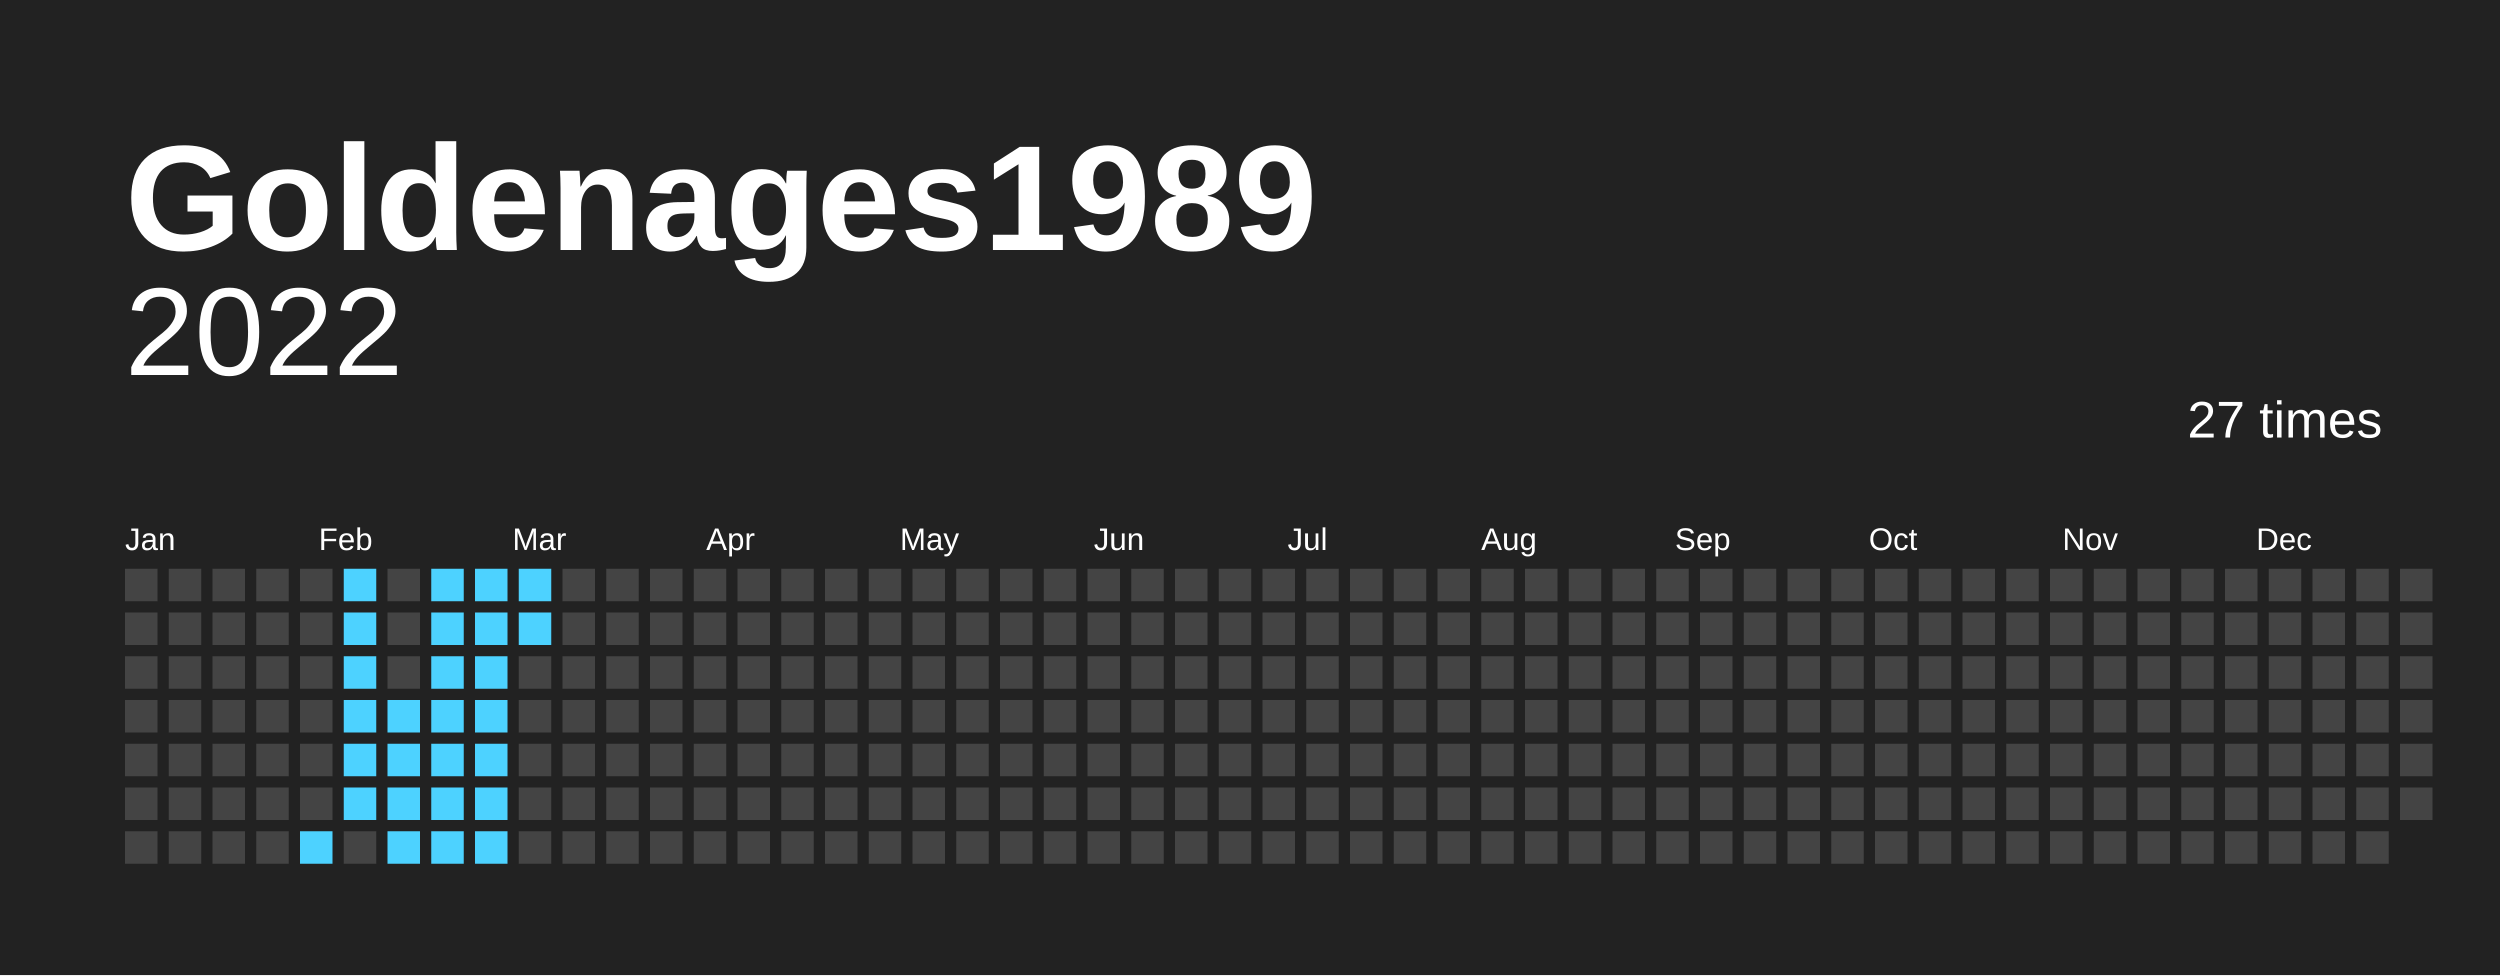
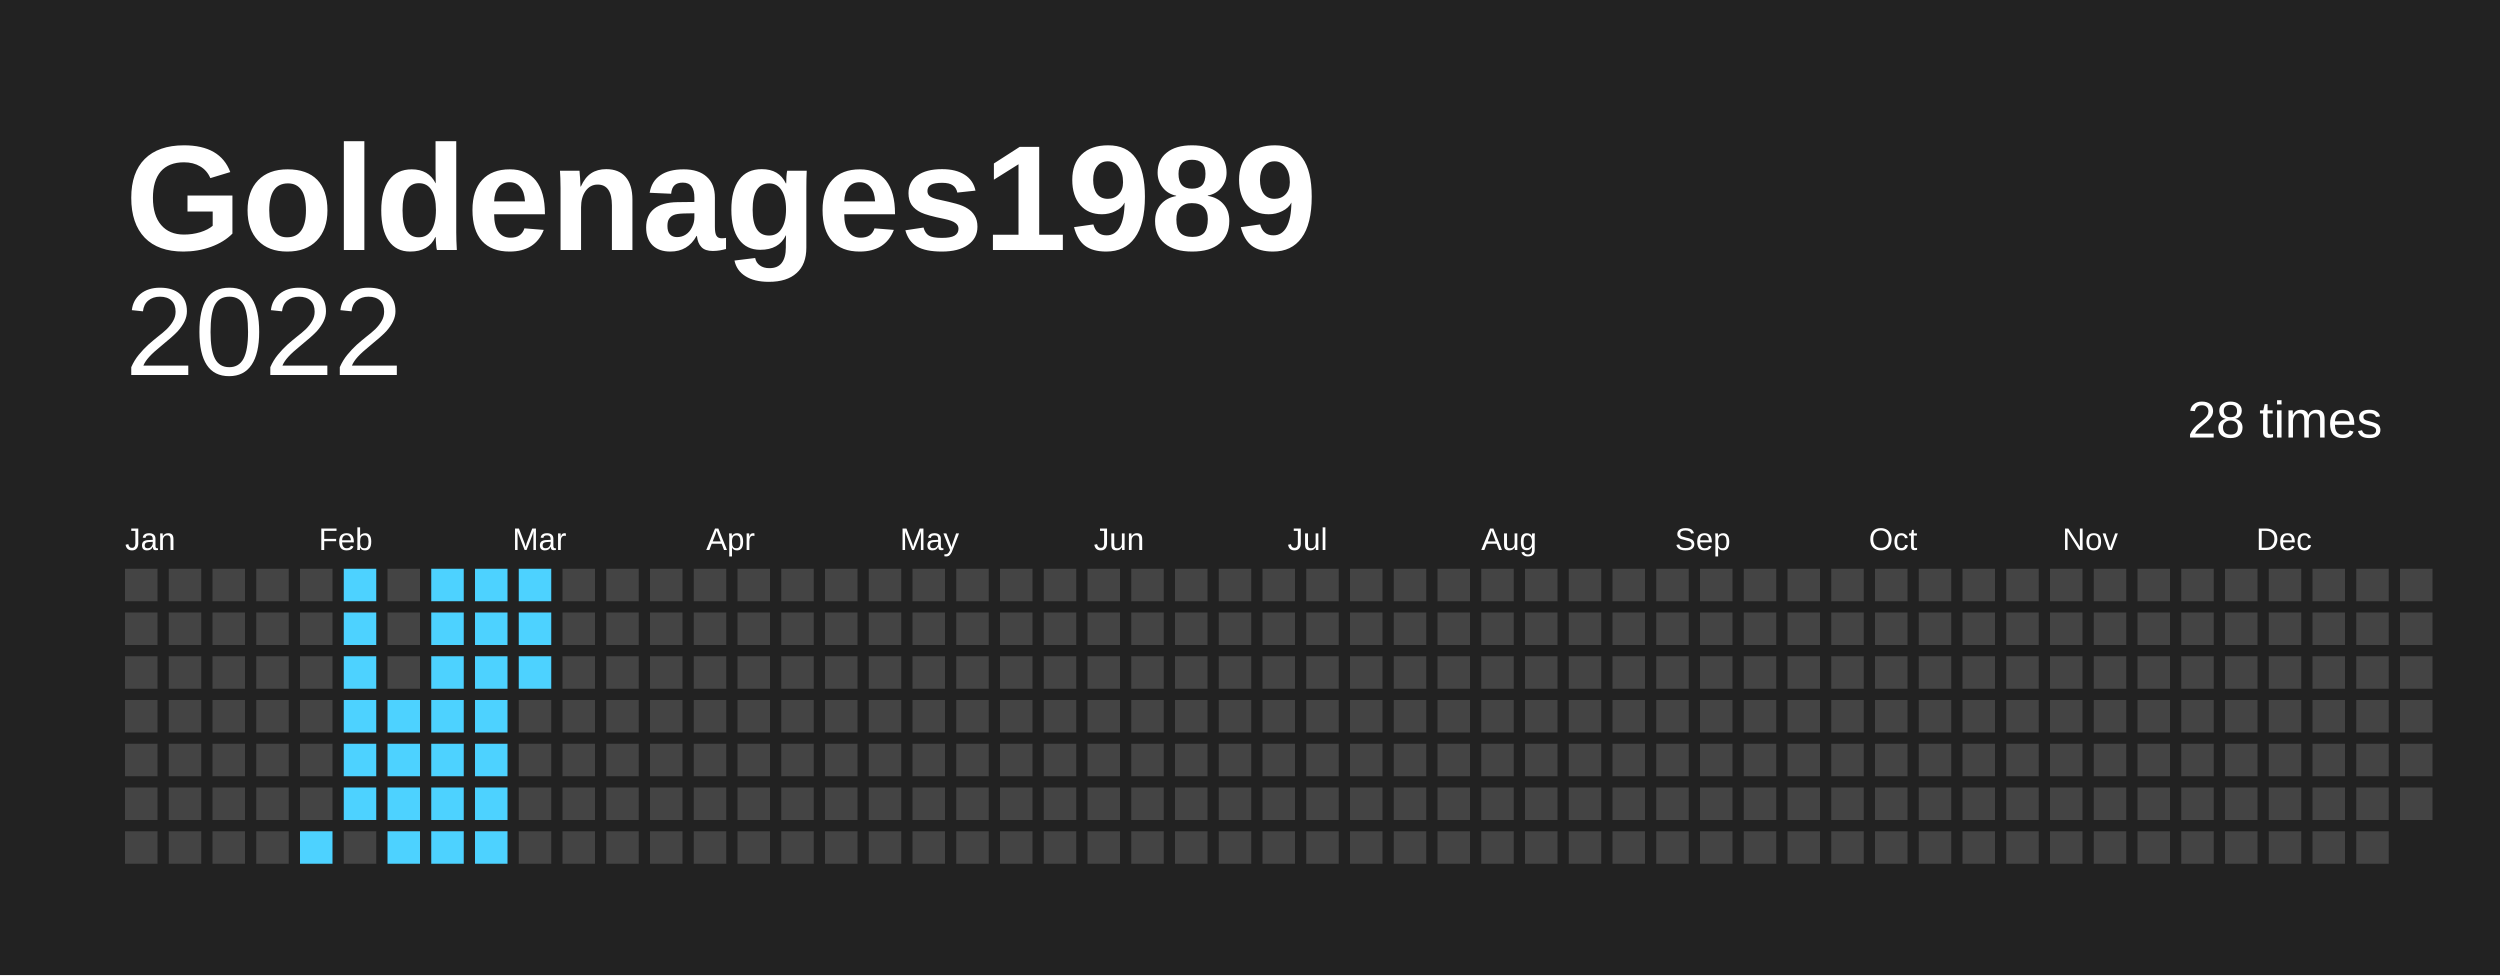
<svg xmlns="http://www.w3.org/2000/svg" baseProfile="full" height="78mm" version="1.1" viewBox="0,0,200,78" width="200mm">
  <defs />
  <rect fill="#222222" height="78" width="200" x="0" y="0" />
  <text fill="#FFFFFF" style="font-size:12px; font-family:Arial; font-weight:bold;" x="10" y="20">Goldenages1989</text>
  <text alignment-baseline="hanging" fill="#FFFFFF" style="font-size:10.0px; font-family:Arial;" x="10" y="30">2022</text>
-   <text alignment-baseline="hanging" fill="#FFFFFF" style="font-size:4.125px; font-family:Arial;" x="175" y="35">27 times</text>
+   <text alignment-baseline="hanging" fill="#FFFFFF" style="font-size:4.125px; font-family:Arial;" x="175" y="35">28 times</text>
  <text fill="#FFFFFF" style="font-size:2.5px; font-family:Arial" x="10.0" y="44">Jan</text>
  <text fill="#FFFFFF" style="font-size:2.5px; font-family:Arial" x="25.5" y="44">Feb</text>
  <text fill="#FFFFFF" style="font-size:2.5px; font-family:Arial" x="41.0" y="44">Mar</text>
  <text fill="#FFFFFF" style="font-size:2.5px; font-family:Arial" x="56.5" y="44">Apr</text>
  <text fill="#FFFFFF" style="font-size:2.5px; font-family:Arial" x="72.0" y="44">May</text>
  <text fill="#FFFFFF" style="font-size:2.5px; font-family:Arial" x="87.5" y="44">Jun</text>
  <text fill="#FFFFFF" style="font-size:2.5px; font-family:Arial" x="103.0" y="44">Jul</text>
  <text fill="#FFFFFF" style="font-size:2.5px; font-family:Arial" x="118.5" y="44">Aug</text>
  <text fill="#FFFFFF" style="font-size:2.5px; font-family:Arial" x="134.0" y="44">Sep</text>
  <text fill="#FFFFFF" style="font-size:2.5px; font-family:Arial" x="149.5" y="44">Oct</text>
  <text fill="#FFFFFF" style="font-size:2.5px; font-family:Arial" x="165.0" y="44">Nov</text>
  <text fill="#FFFFFF" style="font-size:2.5px; font-family:Arial" x="180.5" y="44">Dec</text>
  <rect fill="#444444" height="2.6" width="2.6" x="10.0" y="45.5" />
  <rect fill="#444444" height="2.6" width="2.6" x="10.0" y="49.0" />
  <rect fill="#444444" height="2.6" width="2.6" x="10.0" y="52.5" />
  <rect fill="#444444" height="2.6" width="2.6" x="10.0" y="56.0" />
  <rect fill="#444444" height="2.6" width="2.6" x="10.0" y="59.5" />
  <rect fill="#444444" height="2.6" width="2.6" x="10.0" y="63.0" />
  <rect fill="#444444" height="2.6" width="2.6" x="10.0" y="66.5" />
  <rect fill="#444444" height="2.6" width="2.6" x="13.5" y="45.5" />
  <rect fill="#444444" height="2.6" width="2.6" x="13.5" y="49.0" />
  <rect fill="#444444" height="2.6" width="2.6" x="13.5" y="52.5" />
  <rect fill="#444444" height="2.6" width="2.6" x="13.5" y="56.0" />
  <rect fill="#444444" height="2.6" width="2.6" x="13.5" y="59.5" />
  <rect fill="#444444" height="2.6" width="2.6" x="13.5" y="63.0" />
  <rect fill="#444444" height="2.6" width="2.6" x="13.5" y="66.5" />
  <rect fill="#444444" height="2.6" width="2.6" x="17.0" y="45.5" />
  <rect fill="#444444" height="2.6" width="2.6" x="17.0" y="49.0" />
  <rect fill="#444444" height="2.6" width="2.6" x="17.0" y="52.5" />
  <rect fill="#444444" height="2.6" width="2.6" x="17.0" y="56.0" />
  <rect fill="#444444" height="2.6" width="2.6" x="17.0" y="59.5" />
  <rect fill="#444444" height="2.6" width="2.6" x="17.0" y="63.0" />
  <rect fill="#444444" height="2.6" width="2.6" x="17.0" y="66.5" />
  <rect fill="#444444" height="2.6" width="2.6" x="20.5" y="45.5" />
  <rect fill="#444444" height="2.6" width="2.6" x="20.5" y="49.0" />
  <rect fill="#444444" height="2.6" width="2.6" x="20.5" y="52.5" />
  <rect fill="#444444" height="2.6" width="2.6" x="20.5" y="56.0" />
  <rect fill="#444444" height="2.6" width="2.6" x="20.5" y="59.5" />
  <rect fill="#444444" height="2.6" width="2.6" x="20.5" y="63.0" />
  <rect fill="#444444" height="2.6" width="2.6" x="20.5" y="66.5" />
  <rect fill="#444444" height="2.6" width="2.6" x="24.0" y="45.5" />
  <rect fill="#444444" height="2.6" width="2.6" x="24.0" y="49.0" />
  <rect fill="#444444" height="2.6" width="2.6" x="24.0" y="52.5" />
  <rect fill="#444444" height="2.6" width="2.6" x="24.0" y="56.0" />
  <rect fill="#444444" height="2.6" width="2.6" x="24.0" y="59.5" />
  <rect fill="#444444" height="2.6" width="2.6" x="24.0" y="63.0" />
  <rect fill="#4DD2FF" height="2.6" width="2.6" x="24.0" y="66.5" />
  <rect fill="#4DD2FF" height="2.6" width="2.6" x="27.5" y="45.5" />
  <rect fill="#4DD2FF" height="2.6" width="2.6" x="27.5" y="49.0" />
  <rect fill="#4DD2FF" height="2.6" width="2.6" x="27.5" y="52.5" />
  <rect fill="#4DD2FF" height="2.6" width="2.6" x="27.5" y="56.0" />
  <rect fill="#4DD2FF" height="2.6" width="2.6" x="27.5" y="59.5" />
  <rect fill="#4DD2FF" height="2.6" width="2.6" x="27.5" y="63.0" />
  <rect fill="#444444" height="2.6" width="2.6" x="27.5" y="66.5" />
  <rect fill="#444444" height="2.6" width="2.6" x="31.0" y="45.5" />
  <rect fill="#444444" height="2.6" width="2.6" x="31.0" y="49.0" />
  <rect fill="#444444" height="2.6" width="2.6" x="31.0" y="52.5" />
  <rect fill="#4DD2FF" height="2.6" width="2.6" x="31.0" y="56.0" />
  <rect fill="#4DD2FF" height="2.6" width="2.6" x="31.0" y="59.5" />
  <rect fill="#4DD2FF" height="2.6" width="2.6" x="31.0" y="63.0" />
  <rect fill="#4DD2FF" height="2.6" width="2.6" x="31.0" y="66.5" />
  <rect fill="#4DD2FF" height="2.6" width="2.6" x="34.5" y="45.5" />
  <rect fill="#4DD2FF" height="2.6" width="2.6" x="34.5" y="49.0" />
  <rect fill="#4DD2FF" height="2.6" width="2.6" x="34.5" y="52.5" />
  <rect fill="#4DD2FF" height="2.6" width="2.6" x="34.5" y="56.0" />
  <rect fill="#4DD2FF" height="2.6" width="2.6" x="34.5" y="59.5" />
  <rect fill="#4DD2FF" height="2.6" width="2.6" x="34.5" y="63.0" />
  <rect fill="#4DD2FF" height="2.6" width="2.6" x="34.5" y="66.5" />
  <rect fill="#4DD2FF" height="2.6" width="2.6" x="38.0" y="45.5" />
  <rect fill="#4DD2FF" height="2.6" width="2.6" x="38.0" y="49.0" />
  <rect fill="#4DD2FF" height="2.6" width="2.6" x="38.0" y="52.5" />
  <rect fill="#4DD2FF" height="2.6" width="2.6" x="38.0" y="56.0" />
  <rect fill="#4DD2FF" height="2.6" width="2.6" x="38.0" y="59.5" />
  <rect fill="#4DD2FF" height="2.6" width="2.6" x="38.0" y="63.0" />
  <rect fill="#4DD2FF" height="2.6" width="2.6" x="38.0" y="66.5" />
  <rect fill="#4DD2FF" height="2.6" width="2.6" x="41.5" y="45.5" />
  <rect fill="#4DD2FF" height="2.6" width="2.6" x="41.5" y="49.0" />
-   <rect fill="#444444" height="2.6" width="2.6" x="41.5" y="52.5" />
+   <rect fill="#4DD2FF" height="2.6" width="2.6" x="41.5" y="52.5" />
  <rect fill="#444444" height="2.6" width="2.6" x="41.5" y="56.0" />
  <rect fill="#444444" height="2.6" width="2.6" x="41.5" y="59.5" />
  <rect fill="#444444" height="2.6" width="2.6" x="41.5" y="63.0" />
  <rect fill="#444444" height="2.6" width="2.6" x="41.5" y="66.5" />
  <rect fill="#444444" height="2.6" width="2.6" x="45.0" y="45.5" />
  <rect fill="#444444" height="2.6" width="2.6" x="45.0" y="49.0" />
  <rect fill="#444444" height="2.6" width="2.6" x="45.0" y="52.5" />
  <rect fill="#444444" height="2.6" width="2.6" x="45.0" y="56.0" />
  <rect fill="#444444" height="2.6" width="2.6" x="45.0" y="59.5" />
  <rect fill="#444444" height="2.6" width="2.6" x="45.0" y="63.0" />
  <rect fill="#444444" height="2.6" width="2.6" x="45.0" y="66.5" />
  <rect fill="#444444" height="2.6" width="2.6" x="48.5" y="45.5" />
  <rect fill="#444444" height="2.6" width="2.6" x="48.5" y="49.0" />
  <rect fill="#444444" height="2.6" width="2.6" x="48.5" y="52.5" />
  <rect fill="#444444" height="2.6" width="2.6" x="48.5" y="56.0" />
  <rect fill="#444444" height="2.6" width="2.6" x="48.5" y="59.5" />
  <rect fill="#444444" height="2.6" width="2.6" x="48.5" y="63.0" />
  <rect fill="#444444" height="2.6" width="2.6" x="48.5" y="66.5" />
  <rect fill="#444444" height="2.6" width="2.6" x="52.0" y="45.5" />
  <rect fill="#444444" height="2.6" width="2.6" x="52.0" y="49.0" />
  <rect fill="#444444" height="2.6" width="2.6" x="52.0" y="52.5" />
  <rect fill="#444444" height="2.6" width="2.6" x="52.0" y="56.0" />
  <rect fill="#444444" height="2.6" width="2.6" x="52.0" y="59.5" />
  <rect fill="#444444" height="2.6" width="2.6" x="52.0" y="63.0" />
  <rect fill="#444444" height="2.6" width="2.6" x="52.0" y="66.5" />
  <rect fill="#444444" height="2.6" width="2.6" x="55.5" y="45.5" />
  <rect fill="#444444" height="2.6" width="2.6" x="55.5" y="49.0" />
  <rect fill="#444444" height="2.6" width="2.6" x="55.5" y="52.5" />
  <rect fill="#444444" height="2.6" width="2.6" x="55.5" y="56.0" />
  <rect fill="#444444" height="2.6" width="2.6" x="55.5" y="59.5" />
  <rect fill="#444444" height="2.6" width="2.6" x="55.5" y="63.0" />
  <rect fill="#444444" height="2.6" width="2.6" x="55.5" y="66.5" />
  <rect fill="#444444" height="2.6" width="2.6" x="59.0" y="45.5" />
  <rect fill="#444444" height="2.6" width="2.6" x="59.0" y="49.0" />
  <rect fill="#444444" height="2.6" width="2.6" x="59.0" y="52.5" />
  <rect fill="#444444" height="2.6" width="2.6" x="59.0" y="56.0" />
  <rect fill="#444444" height="2.6" width="2.6" x="59.0" y="59.5" />
  <rect fill="#444444" height="2.6" width="2.6" x="59.0" y="63.0" />
  <rect fill="#444444" height="2.6" width="2.6" x="59.0" y="66.5" />
  <rect fill="#444444" height="2.6" width="2.6" x="62.5" y="45.5" />
  <rect fill="#444444" height="2.6" width="2.6" x="62.5" y="49.0" />
  <rect fill="#444444" height="2.6" width="2.6" x="62.5" y="52.5" />
  <rect fill="#444444" height="2.6" width="2.6" x="62.5" y="56.0" />
  <rect fill="#444444" height="2.6" width="2.6" x="62.5" y="59.5" />
  <rect fill="#444444" height="2.6" width="2.6" x="62.5" y="63.0" />
  <rect fill="#444444" height="2.6" width="2.6" x="62.5" y="66.5" />
  <rect fill="#444444" height="2.6" width="2.6" x="66.0" y="45.5" />
  <rect fill="#444444" height="2.6" width="2.6" x="66.0" y="49.0" />
  <rect fill="#444444" height="2.6" width="2.6" x="66.0" y="52.5" />
  <rect fill="#444444" height="2.6" width="2.6" x="66.0" y="56.0" />
  <rect fill="#444444" height="2.6" width="2.6" x="66.0" y="59.5" />
  <rect fill="#444444" height="2.6" width="2.6" x="66.0" y="63.0" />
  <rect fill="#444444" height="2.6" width="2.6" x="66.0" y="66.5" />
  <rect fill="#444444" height="2.6" width="2.6" x="69.5" y="45.5" />
  <rect fill="#444444" height="2.6" width="2.6" x="69.5" y="49.0" />
  <rect fill="#444444" height="2.6" width="2.6" x="69.5" y="52.5" />
  <rect fill="#444444" height="2.6" width="2.6" x="69.5" y="56.0" />
  <rect fill="#444444" height="2.6" width="2.6" x="69.5" y="59.5" />
  <rect fill="#444444" height="2.6" width="2.6" x="69.5" y="63.0" />
  <rect fill="#444444" height="2.6" width="2.6" x="69.5" y="66.5" />
  <rect fill="#444444" height="2.6" width="2.6" x="73.0" y="45.5" />
  <rect fill="#444444" height="2.6" width="2.6" x="73.0" y="49.0" />
  <rect fill="#444444" height="2.6" width="2.6" x="73.0" y="52.5" />
  <rect fill="#444444" height="2.6" width="2.6" x="73.0" y="56.0" />
  <rect fill="#444444" height="2.6" width="2.6" x="73.0" y="59.5" />
  <rect fill="#444444" height="2.6" width="2.6" x="73.0" y="63.0" />
  <rect fill="#444444" height="2.6" width="2.6" x="73.0" y="66.5" />
  <rect fill="#444444" height="2.6" width="2.6" x="76.5" y="45.5" />
  <rect fill="#444444" height="2.6" width="2.6" x="76.5" y="49.0" />
  <rect fill="#444444" height="2.6" width="2.6" x="76.5" y="52.5" />
  <rect fill="#444444" height="2.6" width="2.6" x="76.5" y="56.0" />
  <rect fill="#444444" height="2.6" width="2.6" x="76.5" y="59.5" />
  <rect fill="#444444" height="2.6" width="2.6" x="76.5" y="63.0" />
  <rect fill="#444444" height="2.6" width="2.6" x="76.5" y="66.5" />
  <rect fill="#444444" height="2.6" width="2.6" x="80.0" y="45.5" />
  <rect fill="#444444" height="2.6" width="2.6" x="80.0" y="49.0" />
  <rect fill="#444444" height="2.6" width="2.6" x="80.0" y="52.5" />
  <rect fill="#444444" height="2.6" width="2.6" x="80.0" y="56.0" />
  <rect fill="#444444" height="2.6" width="2.6" x="80.0" y="59.5" />
  <rect fill="#444444" height="2.6" width="2.6" x="80.0" y="63.0" />
  <rect fill="#444444" height="2.6" width="2.6" x="80.0" y="66.5" />
  <rect fill="#444444" height="2.6" width="2.6" x="83.5" y="45.5" />
  <rect fill="#444444" height="2.6" width="2.6" x="83.5" y="49.0" />
  <rect fill="#444444" height="2.6" width="2.6" x="83.5" y="52.5" />
  <rect fill="#444444" height="2.6" width="2.6" x="83.5" y="56.0" />
  <rect fill="#444444" height="2.6" width="2.6" x="83.5" y="59.5" />
  <rect fill="#444444" height="2.6" width="2.6" x="83.5" y="63.0" />
  <rect fill="#444444" height="2.6" width="2.6" x="83.5" y="66.5" />
  <rect fill="#444444" height="2.6" width="2.6" x="87.0" y="45.5" />
  <rect fill="#444444" height="2.6" width="2.6" x="87.0" y="49.0" />
  <rect fill="#444444" height="2.6" width="2.6" x="87.0" y="52.5" />
  <rect fill="#444444" height="2.6" width="2.6" x="87.0" y="56.0" />
  <rect fill="#444444" height="2.6" width="2.6" x="87.0" y="59.5" />
  <rect fill="#444444" height="2.6" width="2.6" x="87.0" y="63.0" />
  <rect fill="#444444" height="2.6" width="2.6" x="87.0" y="66.5" />
  <rect fill="#444444" height="2.6" width="2.6" x="90.5" y="45.5" />
  <rect fill="#444444" height="2.6" width="2.6" x="90.5" y="49.0" />
  <rect fill="#444444" height="2.6" width="2.6" x="90.5" y="52.5" />
  <rect fill="#444444" height="2.6" width="2.6" x="90.5" y="56.0" />
  <rect fill="#444444" height="2.6" width="2.6" x="90.5" y="59.5" />
  <rect fill="#444444" height="2.6" width="2.6" x="90.5" y="63.0" />
  <rect fill="#444444" height="2.6" width="2.6" x="90.5" y="66.5" />
  <rect fill="#444444" height="2.6" width="2.6" x="94.0" y="45.5" />
  <rect fill="#444444" height="2.6" width="2.6" x="94.0" y="49.0" />
  <rect fill="#444444" height="2.6" width="2.6" x="94.0" y="52.5" />
  <rect fill="#444444" height="2.6" width="2.6" x="94.0" y="56.0" />
  <rect fill="#444444" height="2.6" width="2.6" x="94.0" y="59.5" />
  <rect fill="#444444" height="2.6" width="2.6" x="94.0" y="63.0" />
  <rect fill="#444444" height="2.6" width="2.6" x="94.0" y="66.5" />
  <rect fill="#444444" height="2.6" width="2.6" x="97.5" y="45.5" />
  <rect fill="#444444" height="2.6" width="2.6" x="97.5" y="49.0" />
  <rect fill="#444444" height="2.6" width="2.6" x="97.5" y="52.5" />
  <rect fill="#444444" height="2.6" width="2.6" x="97.5" y="56.0" />
  <rect fill="#444444" height="2.6" width="2.6" x="97.5" y="59.5" />
  <rect fill="#444444" height="2.6" width="2.6" x="97.5" y="63.0" />
  <rect fill="#444444" height="2.6" width="2.6" x="97.5" y="66.5" />
  <rect fill="#444444" height="2.6" width="2.6" x="101.0" y="45.5" />
  <rect fill="#444444" height="2.6" width="2.6" x="101.0" y="49.0" />
  <rect fill="#444444" height="2.6" width="2.6" x="101.0" y="52.5" />
  <rect fill="#444444" height="2.6" width="2.6" x="101.0" y="56.0" />
  <rect fill="#444444" height="2.6" width="2.6" x="101.0" y="59.5" />
  <rect fill="#444444" height="2.6" width="2.6" x="101.0" y="63.0" />
  <rect fill="#444444" height="2.6" width="2.6" x="101.0" y="66.5" />
  <rect fill="#444444" height="2.6" width="2.6" x="104.5" y="45.5" />
  <rect fill="#444444" height="2.6" width="2.6" x="104.5" y="49.0" />
  <rect fill="#444444" height="2.6" width="2.6" x="104.5" y="52.5" />
  <rect fill="#444444" height="2.6" width="2.6" x="104.5" y="56.0" />
  <rect fill="#444444" height="2.6" width="2.6" x="104.5" y="59.5" />
  <rect fill="#444444" height="2.6" width="2.6" x="104.5" y="63.0" />
  <rect fill="#444444" height="2.6" width="2.6" x="104.5" y="66.5" />
  <rect fill="#444444" height="2.6" width="2.6" x="108.0" y="45.5" />
  <rect fill="#444444" height="2.6" width="2.6" x="108.0" y="49.0" />
  <rect fill="#444444" height="2.6" width="2.6" x="108.0" y="52.5" />
  <rect fill="#444444" height="2.6" width="2.6" x="108.0" y="56.0" />
  <rect fill="#444444" height="2.6" width="2.6" x="108.0" y="59.5" />
  <rect fill="#444444" height="2.6" width="2.6" x="108.0" y="63.0" />
  <rect fill="#444444" height="2.6" width="2.6" x="108.0" y="66.5" />
  <rect fill="#444444" height="2.6" width="2.6" x="111.5" y="45.5" />
  <rect fill="#444444" height="2.6" width="2.6" x="111.5" y="49.0" />
  <rect fill="#444444" height="2.6" width="2.6" x="111.5" y="52.5" />
  <rect fill="#444444" height="2.6" width="2.6" x="111.5" y="56.0" />
  <rect fill="#444444" height="2.6" width="2.6" x="111.5" y="59.5" />
  <rect fill="#444444" height="2.6" width="2.6" x="111.5" y="63.0" />
  <rect fill="#444444" height="2.6" width="2.6" x="111.5" y="66.5" />
  <rect fill="#444444" height="2.6" width="2.6" x="115.0" y="45.5" />
  <rect fill="#444444" height="2.6" width="2.6" x="115.0" y="49.0" />
  <rect fill="#444444" height="2.6" width="2.6" x="115.0" y="52.5" />
  <rect fill="#444444" height="2.6" width="2.6" x="115.0" y="56.0" />
  <rect fill="#444444" height="2.6" width="2.6" x="115.0" y="59.5" />
  <rect fill="#444444" height="2.6" width="2.6" x="115.0" y="63.0" />
  <rect fill="#444444" height="2.6" width="2.6" x="115.0" y="66.5" />
  <rect fill="#444444" height="2.6" width="2.6" x="118.5" y="45.5" />
  <rect fill="#444444" height="2.6" width="2.6" x="118.5" y="49.0" />
  <rect fill="#444444" height="2.6" width="2.6" x="118.5" y="52.5" />
  <rect fill="#444444" height="2.6" width="2.6" x="118.5" y="56.0" />
  <rect fill="#444444" height="2.6" width="2.6" x="118.5" y="59.5" />
  <rect fill="#444444" height="2.6" width="2.6" x="118.5" y="63.0" />
  <rect fill="#444444" height="2.6" width="2.6" x="118.5" y="66.5" />
  <rect fill="#444444" height="2.6" width="2.6" x="122.0" y="45.5" />
  <rect fill="#444444" height="2.6" width="2.6" x="122.0" y="49.0" />
  <rect fill="#444444" height="2.6" width="2.6" x="122.0" y="52.5" />
  <rect fill="#444444" height="2.6" width="2.6" x="122.0" y="56.0" />
  <rect fill="#444444" height="2.6" width="2.6" x="122.0" y="59.5" />
  <rect fill="#444444" height="2.6" width="2.6" x="122.0" y="63.0" />
  <rect fill="#444444" height="2.6" width="2.6" x="122.0" y="66.5" />
  <rect fill="#444444" height="2.6" width="2.6" x="125.5" y="45.5" />
  <rect fill="#444444" height="2.6" width="2.6" x="125.5" y="49.0" />
  <rect fill="#444444" height="2.6" width="2.6" x="125.5" y="52.5" />
  <rect fill="#444444" height="2.6" width="2.6" x="125.5" y="56.0" />
  <rect fill="#444444" height="2.6" width="2.6" x="125.5" y="59.5" />
  <rect fill="#444444" height="2.6" width="2.6" x="125.5" y="63.0" />
  <rect fill="#444444" height="2.6" width="2.6" x="125.5" y="66.5" />
  <rect fill="#444444" height="2.6" width="2.6" x="129.0" y="45.5" />
  <rect fill="#444444" height="2.6" width="2.6" x="129.0" y="49.0" />
  <rect fill="#444444" height="2.6" width="2.6" x="129.0" y="52.5" />
  <rect fill="#444444" height="2.6" width="2.6" x="129.0" y="56.0" />
  <rect fill="#444444" height="2.6" width="2.6" x="129.0" y="59.5" />
  <rect fill="#444444" height="2.6" width="2.6" x="129.0" y="63.0" />
  <rect fill="#444444" height="2.6" width="2.6" x="129.0" y="66.5" />
  <rect fill="#444444" height="2.6" width="2.6" x="132.5" y="45.5" />
  <rect fill="#444444" height="2.6" width="2.6" x="132.5" y="49.0" />
  <rect fill="#444444" height="2.6" width="2.6" x="132.5" y="52.5" />
  <rect fill="#444444" height="2.6" width="2.6" x="132.5" y="56.0" />
  <rect fill="#444444" height="2.6" width="2.6" x="132.5" y="59.5" />
  <rect fill="#444444" height="2.6" width="2.6" x="132.5" y="63.0" />
  <rect fill="#444444" height="2.6" width="2.6" x="132.5" y="66.5" />
  <rect fill="#444444" height="2.6" width="2.6" x="136.0" y="45.5" />
  <rect fill="#444444" height="2.6" width="2.6" x="136.0" y="49.0" />
  <rect fill="#444444" height="2.6" width="2.6" x="136.0" y="52.5" />
  <rect fill="#444444" height="2.6" width="2.6" x="136.0" y="56.0" />
  <rect fill="#444444" height="2.6" width="2.6" x="136.0" y="59.5" />
  <rect fill="#444444" height="2.6" width="2.6" x="136.0" y="63.0" />
  <rect fill="#444444" height="2.6" width="2.6" x="136.0" y="66.5" />
  <rect fill="#444444" height="2.6" width="2.6" x="139.5" y="45.5" />
  <rect fill="#444444" height="2.6" width="2.6" x="139.5" y="49.0" />
  <rect fill="#444444" height="2.6" width="2.6" x="139.5" y="52.5" />
  <rect fill="#444444" height="2.6" width="2.6" x="139.5" y="56.0" />
  <rect fill="#444444" height="2.6" width="2.6" x="139.5" y="59.5" />
  <rect fill="#444444" height="2.6" width="2.6" x="139.5" y="63.0" />
  <rect fill="#444444" height="2.6" width="2.6" x="139.5" y="66.5" />
  <rect fill="#444444" height="2.6" width="2.6" x="143.0" y="45.5" />
  <rect fill="#444444" height="2.6" width="2.6" x="143.0" y="49.0" />
  <rect fill="#444444" height="2.6" width="2.6" x="143.0" y="52.5" />
  <rect fill="#444444" height="2.6" width="2.6" x="143.0" y="56.0" />
  <rect fill="#444444" height="2.6" width="2.6" x="143.0" y="59.5" />
  <rect fill="#444444" height="2.6" width="2.6" x="143.0" y="63.0" />
  <rect fill="#444444" height="2.6" width="2.6" x="143.0" y="66.5" />
  <rect fill="#444444" height="2.6" width="2.6" x="146.5" y="45.5" />
  <rect fill="#444444" height="2.6" width="2.6" x="146.5" y="49.0" />
  <rect fill="#444444" height="2.6" width="2.6" x="146.5" y="52.5" />
  <rect fill="#444444" height="2.6" width="2.6" x="146.5" y="56.0" />
  <rect fill="#444444" height="2.6" width="2.6" x="146.5" y="59.5" />
  <rect fill="#444444" height="2.6" width="2.6" x="146.5" y="63.0" />
  <rect fill="#444444" height="2.6" width="2.6" x="146.5" y="66.5" />
  <rect fill="#444444" height="2.6" width="2.6" x="150.0" y="45.5" />
  <rect fill="#444444" height="2.6" width="2.6" x="150.0" y="49.0" />
  <rect fill="#444444" height="2.6" width="2.6" x="150.0" y="52.5" />
  <rect fill="#444444" height="2.6" width="2.6" x="150.0" y="56.0" />
  <rect fill="#444444" height="2.6" width="2.6" x="150.0" y="59.5" />
  <rect fill="#444444" height="2.6" width="2.6" x="150.0" y="63.0" />
  <rect fill="#444444" height="2.6" width="2.6" x="150.0" y="66.5" />
  <rect fill="#444444" height="2.6" width="2.6" x="153.5" y="45.5" />
  <rect fill="#444444" height="2.6" width="2.6" x="153.5" y="49.0" />
  <rect fill="#444444" height="2.6" width="2.6" x="153.5" y="52.5" />
  <rect fill="#444444" height="2.6" width="2.6" x="153.5" y="56.0" />
  <rect fill="#444444" height="2.6" width="2.6" x="153.5" y="59.5" />
  <rect fill="#444444" height="2.6" width="2.6" x="153.5" y="63.0" />
  <rect fill="#444444" height="2.6" width="2.6" x="153.5" y="66.5" />
  <rect fill="#444444" height="2.6" width="2.6" x="157.0" y="45.5" />
  <rect fill="#444444" height="2.6" width="2.6" x="157.0" y="49.0" />
  <rect fill="#444444" height="2.6" width="2.6" x="157.0" y="52.5" />
  <rect fill="#444444" height="2.6" width="2.6" x="157.0" y="56.0" />
  <rect fill="#444444" height="2.6" width="2.6" x="157.0" y="59.5" />
  <rect fill="#444444" height="2.6" width="2.6" x="157.0" y="63.0" />
  <rect fill="#444444" height="2.6" width="2.6" x="157.0" y="66.5" />
  <rect fill="#444444" height="2.6" width="2.6" x="160.5" y="45.5" />
  <rect fill="#444444" height="2.6" width="2.6" x="160.5" y="49.0" />
  <rect fill="#444444" height="2.6" width="2.6" x="160.5" y="52.5" />
  <rect fill="#444444" height="2.6" width="2.6" x="160.5" y="56.0" />
  <rect fill="#444444" height="2.6" width="2.6" x="160.5" y="59.5" />
  <rect fill="#444444" height="2.6" width="2.6" x="160.5" y="63.0" />
  <rect fill="#444444" height="2.6" width="2.6" x="160.5" y="66.5" />
  <rect fill="#444444" height="2.6" width="2.6" x="164.0" y="45.5" />
  <rect fill="#444444" height="2.6" width="2.6" x="164.0" y="49.0" />
  <rect fill="#444444" height="2.6" width="2.6" x="164.0" y="52.5" />
  <rect fill="#444444" height="2.6" width="2.6" x="164.0" y="56.0" />
  <rect fill="#444444" height="2.6" width="2.6" x="164.0" y="59.5" />
  <rect fill="#444444" height="2.6" width="2.6" x="164.0" y="63.0" />
  <rect fill="#444444" height="2.6" width="2.6" x="164.0" y="66.5" />
  <rect fill="#444444" height="2.6" width="2.6" x="167.5" y="45.5" />
  <rect fill="#444444" height="2.6" width="2.6" x="167.5" y="49.0" />
  <rect fill="#444444" height="2.6" width="2.6" x="167.5" y="52.5" />
  <rect fill="#444444" height="2.6" width="2.6" x="167.5" y="56.0" />
  <rect fill="#444444" height="2.6" width="2.6" x="167.5" y="59.5" />
  <rect fill="#444444" height="2.6" width="2.6" x="167.5" y="63.0" />
  <rect fill="#444444" height="2.6" width="2.6" x="167.5" y="66.5" />
  <rect fill="#444444" height="2.6" width="2.6" x="171.0" y="45.5" />
  <rect fill="#444444" height="2.6" width="2.6" x="171.0" y="49.0" />
  <rect fill="#444444" height="2.6" width="2.6" x="171.0" y="52.5" />
  <rect fill="#444444" height="2.6" width="2.6" x="171.0" y="56.0" />
  <rect fill="#444444" height="2.6" width="2.6" x="171.0" y="59.5" />
  <rect fill="#444444" height="2.6" width="2.6" x="171.0" y="63.0" />
  <rect fill="#444444" height="2.6" width="2.6" x="171.0" y="66.5" />
  <rect fill="#444444" height="2.6" width="2.6" x="174.5" y="45.5" />
  <rect fill="#444444" height="2.6" width="2.6" x="174.5" y="49.0" />
  <rect fill="#444444" height="2.6" width="2.6" x="174.5" y="52.5" />
  <rect fill="#444444" height="2.6" width="2.6" x="174.5" y="56.0" />
  <rect fill="#444444" height="2.6" width="2.6" x="174.5" y="59.5" />
  <rect fill="#444444" height="2.6" width="2.6" x="174.5" y="63.0" />
  <rect fill="#444444" height="2.6" width="2.6" x="174.5" y="66.5" />
  <rect fill="#444444" height="2.6" width="2.6" x="178.0" y="45.5" />
  <rect fill="#444444" height="2.6" width="2.6" x="178.0" y="49.0" />
  <rect fill="#444444" height="2.6" width="2.6" x="178.0" y="52.5" />
  <rect fill="#444444" height="2.6" width="2.6" x="178.0" y="56.0" />
  <rect fill="#444444" height="2.6" width="2.6" x="178.0" y="59.5" />
  <rect fill="#444444" height="2.6" width="2.6" x="178.0" y="63.0" />
  <rect fill="#444444" height="2.6" width="2.6" x="178.0" y="66.5" />
  <rect fill="#444444" height="2.6" width="2.6" x="181.5" y="45.5" />
  <rect fill="#444444" height="2.6" width="2.6" x="181.5" y="49.0" />
  <rect fill="#444444" height="2.6" width="2.6" x="181.5" y="52.5" />
  <rect fill="#444444" height="2.6" width="2.6" x="181.5" y="56.0" />
  <rect fill="#444444" height="2.6" width="2.6" x="181.5" y="59.5" />
  <rect fill="#444444" height="2.6" width="2.6" x="181.5" y="63.0" />
  <rect fill="#444444" height="2.6" width="2.6" x="181.5" y="66.5" />
  <rect fill="#444444" height="2.6" width="2.6" x="185.0" y="45.5" />
  <rect fill="#444444" height="2.6" width="2.6" x="185.0" y="49.0" />
  <rect fill="#444444" height="2.6" width="2.6" x="185.0" y="52.5" />
  <rect fill="#444444" height="2.6" width="2.6" x="185.0" y="56.0" />
  <rect fill="#444444" height="2.6" width="2.6" x="185.0" y="59.5" />
  <rect fill="#444444" height="2.6" width="2.6" x="185.0" y="63.0" />
  <rect fill="#444444" height="2.6" width="2.6" x="185.0" y="66.5" />
  <rect fill="#444444" height="2.6" width="2.6" x="188.5" y="45.5" />
  <rect fill="#444444" height="2.6" width="2.6" x="188.5" y="49.0" />
  <rect fill="#444444" height="2.6" width="2.6" x="188.5" y="52.5" />
  <rect fill="#444444" height="2.6" width="2.6" x="188.5" y="56.0" />
  <rect fill="#444444" height="2.6" width="2.6" x="188.5" y="59.5" />
  <rect fill="#444444" height="2.6" width="2.6" x="188.5" y="63.0" />
  <rect fill="#444444" height="2.6" width="2.6" x="188.5" y="66.5" />
  <rect fill="#444444" height="2.6" width="2.6" x="192.0" y="45.5" />
  <rect fill="#444444" height="2.6" width="2.6" x="192.0" y="49.0" />
  <rect fill="#444444" height="2.6" width="2.6" x="192.0" y="52.5" />
  <rect fill="#444444" height="2.6" width="2.6" x="192.0" y="56.0" />
  <rect fill="#444444" height="2.6" width="2.6" x="192.0" y="59.5" />
  <rect fill="#444444" height="2.6" width="2.6" x="192.0" y="63.0" />
</svg>
